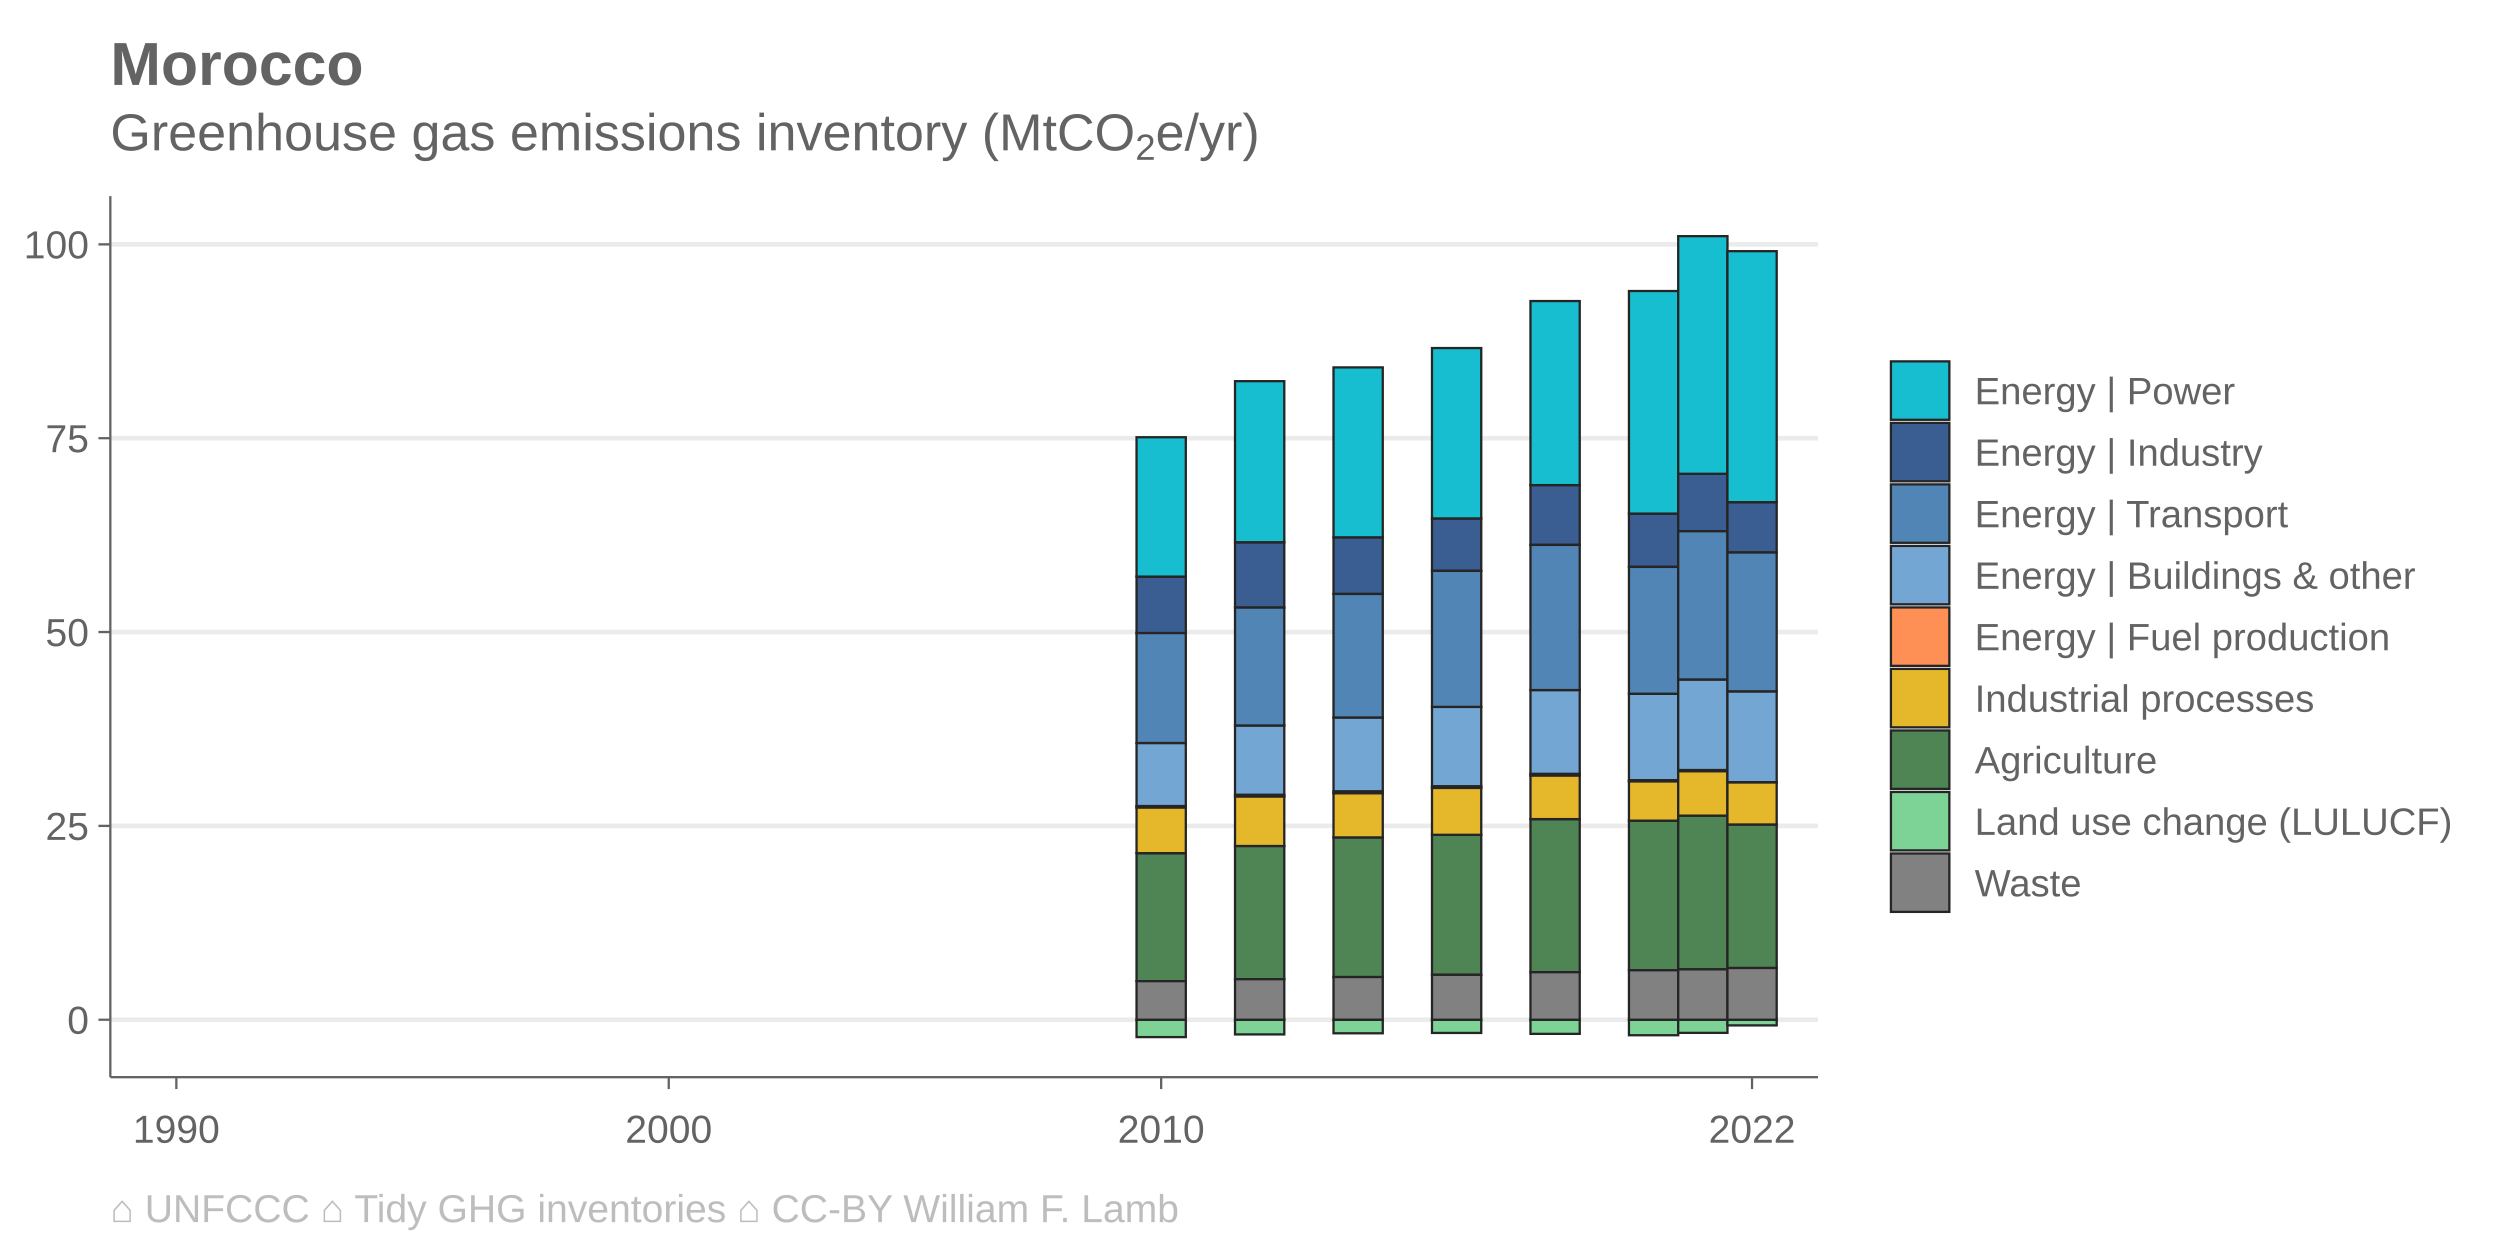
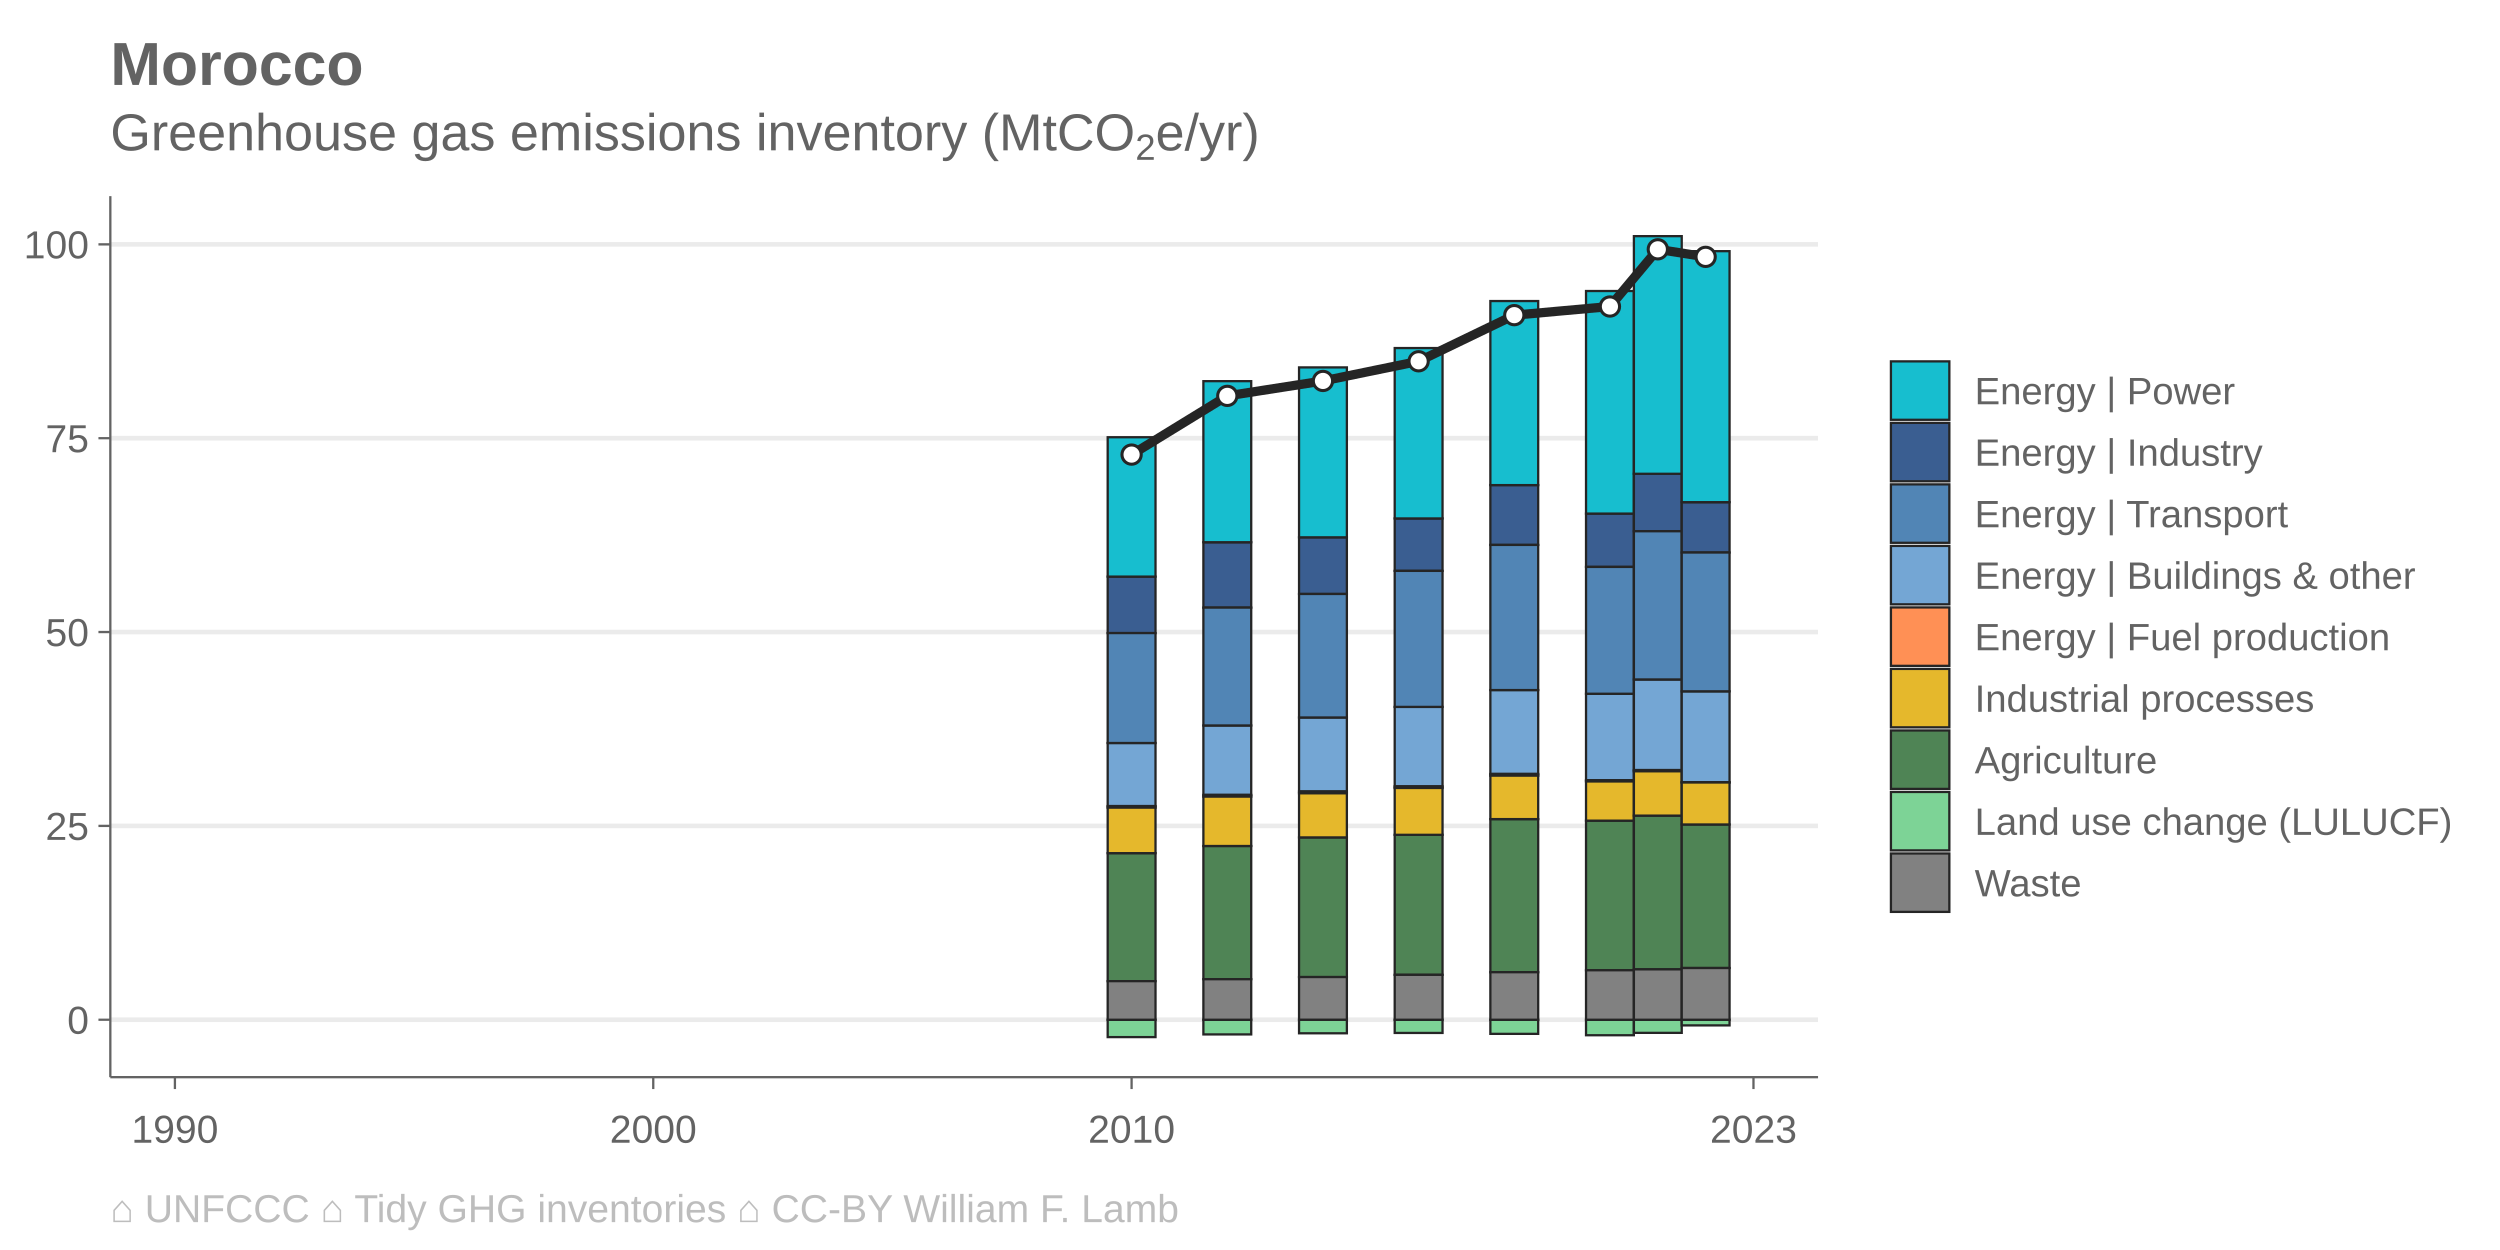
<svg xmlns="http://www.w3.org/2000/svg" class="svglite" width="576.00pt" height="288.00pt" viewBox="0 0 576.00 288.00">
  <defs>
    <style type="text/css">
    .svglite line, .svglite polyline, .svglite polygon, .svglite path, .svglite rect, .svglite circle {
      fill: none;
      stroke: #000000;
      stroke-linecap: round;
      stroke-linejoin: round;
      stroke-miterlimit: 10.00;
    }
    .svglite text {
      white-space: pre;
    }
  </style>
  </defs>
  <rect width="100%" height="100%" style="stroke: none; fill: #FFFFFF;" />
  <defs>
    <clipPath id="cpMC4wMHw1NzYuMDB8MC4wMHwyODguMDA=">
      <rect x="0.00" y="0.00" width="576.00" height="288.00" />
    </clipPath>
  </defs>
  <g clip-path="url(#cpMC4wMHw1NzYuMDB8MC4wMHwyODguMDA=)">
    <rect x="0" y="0.00" width="576.00" height="288.00" style="stroke-width: 1.07; stroke: #FFFFFF; fill: #FFFFFF;" />
  </g>
  <defs>
    <clipPath id="cpMjUuNDJ8NDE4Ljg4fDQ1LjE5fDI0OC4xOA==">
      <rect x="25.42" y="45.19" width="393.45" height="202.99" />
    </clipPath>
  </defs>
  <g clip-path="url(#cpMjUuNDJ8NDE4Ljg4fDQ1LjE5fDI0OC4xOA==)">
    <polyline points="25.42,234.95 418.88,234.95 " style="stroke-width: 1.07; stroke: #EBEBEB; stroke-linecap: butt;" />
    <polyline points="25.42,190.29 418.88,190.29 " style="stroke-width: 1.07; stroke: #EBEBEB; stroke-linecap: butt;" />
    <polyline points="25.42,145.62 418.88,145.62 " style="stroke-width: 1.07; stroke: #EBEBEB; stroke-linecap: butt;" />
    <polyline points="25.42,100.96 418.88,100.96 " style="stroke-width: 1.07; stroke: #EBEBEB; stroke-linecap: butt;" />
    <polyline points="25.42,56.30 418.88,56.30 " style="stroke-width: 1.07; stroke: #EBEBEB; stroke-linecap: butt;" />
-     <rect x="261.86" y="196.56" width="11.35" height="29.50" style="stroke-width: 0.53; stroke: #252525; stroke-linecap: butt; stroke-linejoin: miter; fill: #4F8455;" />
-     <rect x="261.86" y="171.19" width="11.35" height="14.53" style="stroke-width: 0.53; stroke: #252525; stroke-linecap: butt; stroke-linejoin: miter; fill: #74A6D4;" />
-     <rect x="261.86" y="185.72" width="11.35" height="0.36" style="stroke-width: 0.53; stroke: #252525; stroke-linecap: butt; stroke-linejoin: miter; fill: #FF9055;" />
-     <rect x="261.86" y="132.86" width="11.35" height="13.00" style="stroke-width: 0.53; stroke: #252525; stroke-linecap: butt; stroke-linejoin: miter; fill: #3A5E91;" />
-     <rect x="261.86" y="100.74" width="11.35" height="32.11" style="stroke-width: 0.53; stroke: #252525; stroke-linecap: butt; stroke-linejoin: miter; fill: #17BECF;" />
-     <rect x="261.86" y="145.86" width="11.35" height="25.33" style="stroke-width: 0.53; stroke: #252525; stroke-linecap: butt; stroke-linejoin: miter; fill: #5185B5;" />
-     <rect x="261.86" y="186.08" width="11.35" height="10.49" style="stroke-width: 0.53; stroke: #252525; stroke-linecap: butt; stroke-linejoin: miter; fill: #E5B82C;" />
-     <rect x="261.86" y="234.95" width="11.35" height="4.00" style="stroke-width: 0.53; stroke: #252525; stroke-linecap: butt; stroke-linejoin: miter; fill: #7DD396;" />
-     <rect x="261.86" y="226.06" width="11.35" height="8.89" style="stroke-width: 0.53; stroke: #252525; stroke-linecap: butt; stroke-linejoin: miter; fill: #818181;" />
-     <rect x="284.55" y="194.92" width="11.35" height="30.69" style="stroke-width: 0.53; stroke: #252525; stroke-linecap: butt; stroke-linejoin: miter; fill: #4F8455;" />
-     <rect x="284.55" y="167.15" width="11.35" height="16.00" style="stroke-width: 0.53; stroke: #252525; stroke-linecap: butt; stroke-linejoin: miter; fill: #74A6D4;" />
-     <rect x="284.55" y="183.15" width="11.35" height="0.39" style="stroke-width: 0.53; stroke: #252525; stroke-linecap: butt; stroke-linejoin: miter; fill: #FF9055;" />
-     <rect x="284.55" y="124.94" width="11.35" height="15.06" style="stroke-width: 0.53; stroke: #252525; stroke-linecap: butt; stroke-linejoin: miter; fill: #3A5E91;" />
-     <rect x="284.55" y="87.82" width="11.35" height="37.11" style="stroke-width: 0.53; stroke: #252525; stroke-linecap: butt; stroke-linejoin: miter; fill: #17BECF;" />
-     <rect x="284.55" y="139.99" width="11.35" height="27.16" style="stroke-width: 0.53; stroke: #252525; stroke-linecap: butt; stroke-linejoin: miter; fill: #5185B5;" />
-     <rect x="284.55" y="183.54" width="11.35" height="11.38" style="stroke-width: 0.53; stroke: #252525; stroke-linecap: butt; stroke-linejoin: miter; fill: #E5B82C;" />
-     <rect x="284.55" y="234.95" width="11.35" height="3.38" style="stroke-width: 0.53; stroke: #252525; stroke-linecap: butt; stroke-linejoin: miter; fill: #7DD396;" />
-     <rect x="284.55" y="225.61" width="11.35" height="9.34" style="stroke-width: 0.53; stroke: #252525; stroke-linecap: butt; stroke-linejoin: miter; fill: #818181;" />
-     <rect x="307.24" y="192.94" width="11.35" height="32.18" style="stroke-width: 0.53; stroke: #252525; stroke-linecap: butt; stroke-linejoin: miter; fill: #4F8455;" />
-     <rect x="307.24" y="165.31" width="11.35" height="17.05" style="stroke-width: 0.53; stroke: #252525; stroke-linecap: butt; stroke-linejoin: miter; fill: #74A6D4;" />
-     <rect x="307.24" y="182.36" width="11.35" height="0.42" style="stroke-width: 0.53; stroke: #252525; stroke-linecap: butt; stroke-linejoin: miter; fill: #FF9055;" />
-     <rect x="307.24" y="123.80" width="11.35" height="13.05" style="stroke-width: 0.53; stroke: #252525; stroke-linecap: butt; stroke-linejoin: miter; fill: #3A5E91;" />
-     <rect x="307.24" y="84.65" width="11.35" height="39.15" style="stroke-width: 0.53; stroke: #252525; stroke-linecap: butt; stroke-linejoin: miter; fill: #17BECF;" />
-     <rect x="307.24" y="136.85" width="11.35" height="28.46" style="stroke-width: 0.53; stroke: #252525; stroke-linecap: butt; stroke-linejoin: miter; fill: #5185B5;" />
-     <rect x="307.24" y="182.78" width="11.35" height="10.16" style="stroke-width: 0.53; stroke: #252525; stroke-linecap: butt; stroke-linejoin: miter; fill: #E5B82C;" />
-     <rect x="307.24" y="234.95" width="11.35" height="3.12" style="stroke-width: 0.53; stroke: #252525; stroke-linecap: butt; stroke-linejoin: miter; fill: #7DD396;" />
-     <rect x="307.24" y="225.11" width="11.35" height="9.83" style="stroke-width: 0.53; stroke: #252525; stroke-linecap: butt; stroke-linejoin: miter; fill: #818181;" />
-     <rect x="329.93" y="192.34" width="11.35" height="32.26" style="stroke-width: 0.53; stroke: #252525; stroke-linecap: butt; stroke-linejoin: miter; fill: #4F8455;" />
-     <rect x="329.93" y="162.87" width="11.35" height="18.31" style="stroke-width: 0.53; stroke: #252525; stroke-linecap: butt; stroke-linejoin: miter; fill: #74A6D4;" />
-     <rect x="329.93" y="181.18" width="11.35" height="0.38" style="stroke-width: 0.53; stroke: #252525; stroke-linecap: butt; stroke-linejoin: miter; fill: #FF9055;" />
-     <rect x="329.93" y="119.45" width="11.35" height="12.08" style="stroke-width: 0.53; stroke: #252525; stroke-linecap: butt; stroke-linejoin: miter; fill: #3A5E91;" />
-     <rect x="329.93" y="80.19" width="11.35" height="39.26" style="stroke-width: 0.53; stroke: #252525; stroke-linecap: butt; stroke-linejoin: miter; fill: #17BECF;" />
-     <rect x="329.93" y="131.53" width="11.35" height="31.34" style="stroke-width: 0.53; stroke: #252525; stroke-linecap: butt; stroke-linejoin: miter; fill: #5185B5;" />
-     <rect x="329.93" y="181.55" width="11.35" height="10.79" style="stroke-width: 0.53; stroke: #252525; stroke-linecap: butt; stroke-linejoin: miter; fill: #E5B82C;" />
-     <rect x="329.93" y="234.95" width="11.35" height="3.04" style="stroke-width: 0.53; stroke: #252525; stroke-linecap: butt; stroke-linejoin: miter; fill: #7DD396;" />
-     <rect x="329.93" y="224.60" width="11.35" height="10.35" style="stroke-width: 0.53; stroke: #252525; stroke-linecap: butt; stroke-linejoin: miter; fill: #818181;" />
-     <rect x="352.62" y="188.73" width="11.35" height="35.28" style="stroke-width: 0.53; stroke: #252525; stroke-linecap: butt; stroke-linejoin: miter; fill: #4F8455;" />
-     <rect x="352.62" y="158.99" width="11.35" height="19.33" style="stroke-width: 0.53; stroke: #252525; stroke-linecap: butt; stroke-linejoin: miter; fill: #74A6D4;" />
-     <rect x="352.62" y="178.32" width="11.35" height="0.40" style="stroke-width: 0.53; stroke: #252525; stroke-linecap: butt; stroke-linejoin: miter; fill: #FF9055;" />
-     <rect x="352.62" y="111.76" width="11.35" height="13.79" style="stroke-width: 0.53; stroke: #252525; stroke-linecap: butt; stroke-linejoin: miter; fill: #3A5E91;" />
-     <rect x="352.62" y="69.36" width="11.35" height="42.41" style="stroke-width: 0.53; stroke: #252525; stroke-linecap: butt; stroke-linejoin: miter; fill: #17BECF;" />
-     <rect x="352.62" y="125.55" width="11.35" height="33.44" style="stroke-width: 0.53; stroke: #252525; stroke-linecap: butt; stroke-linejoin: miter; fill: #5185B5;" />
-     <rect x="352.62" y="178.71" width="11.35" height="10.01" style="stroke-width: 0.53; stroke: #252525; stroke-linecap: butt; stroke-linejoin: miter; fill: #E5B82C;" />
-     <rect x="352.62" y="234.95" width="11.35" height="3.25" style="stroke-width: 0.53; stroke: #252525; stroke-linecap: butt; stroke-linejoin: miter; fill: #7DD396;" />
-     <rect x="352.62" y="224.00" width="11.35" height="10.95" style="stroke-width: 0.53; stroke: #252525; stroke-linecap: butt; stroke-linejoin: miter; fill: #818181;" />
-     <rect x="375.31" y="189.08" width="11.35" height="34.47" style="stroke-width: 0.53; stroke: #252525; stroke-linecap: butt; stroke-linejoin: miter; fill: #4F8455;" />
-     <rect x="375.31" y="159.84" width="11.35" height="19.93" style="stroke-width: 0.53; stroke: #252525; stroke-linecap: butt; stroke-linejoin: miter; fill: #74A6D4;" />
-     <rect x="375.31" y="179.77" width="11.35" height="0.28" style="stroke-width: 0.53; stroke: #252525; stroke-linecap: butt; stroke-linejoin: miter; fill: #FF9055;" />
-     <rect x="375.31" y="118.33" width="11.35" height="12.28" style="stroke-width: 0.53; stroke: #252525; stroke-linecap: butt; stroke-linejoin: miter; fill: #3A5E91;" />
-     <rect x="375.31" y="67.05" width="11.35" height="51.28" style="stroke-width: 0.53; stroke: #252525; stroke-linecap: butt; stroke-linejoin: miter; fill: #17BECF;" />
-     <rect x="375.31" y="130.62" width="11.35" height="29.22" style="stroke-width: 0.53; stroke: #252525; stroke-linecap: butt; stroke-linejoin: miter; fill: #5185B5;" />
-     <rect x="375.31" y="180.05" width="11.35" height="9.03" style="stroke-width: 0.53; stroke: #252525; stroke-linecap: butt; stroke-linejoin: miter; fill: #E5B82C;" />
-     <rect x="375.31" y="234.95" width="11.35" height="3.57" style="stroke-width: 0.53; stroke: #252525; stroke-linecap: butt; stroke-linejoin: miter; fill: #7DD396;" />
-     <rect x="375.31" y="223.55" width="11.35" height="11.40" style="stroke-width: 0.53; stroke: #252525; stroke-linecap: butt; stroke-linejoin: miter; fill: #818181;" />
-     <rect x="386.66" y="187.92" width="11.35" height="35.42" style="stroke-width: 0.53; stroke: #252525; stroke-linecap: butt; stroke-linejoin: miter; fill: #4F8455;" />
-     <rect x="386.66" y="156.56" width="11.35" height="20.87" style="stroke-width: 0.53; stroke: #252525; stroke-linecap: butt; stroke-linejoin: miter; fill: #74A6D4;" />
-     <rect x="386.66" y="177.42" width="11.35" height="0.29" style="stroke-width: 0.53; stroke: #252525; stroke-linecap: butt; stroke-linejoin: miter; fill: #FF9055;" />
-     <rect x="386.66" y="109.16" width="11.35" height="13.24" style="stroke-width: 0.53; stroke: #252525; stroke-linecap: butt; stroke-linejoin: miter; fill: #3A5E91;" />
-     <rect x="386.66" y="54.41" width="11.35" height="54.75" style="stroke-width: 0.53; stroke: #252525; stroke-linecap: butt; stroke-linejoin: miter; fill: #17BECF;" />
-     <rect x="386.66" y="122.40" width="11.35" height="34.15" style="stroke-width: 0.53; stroke: #252525; stroke-linecap: butt; stroke-linejoin: miter; fill: #5185B5;" />
-     <rect x="386.66" y="177.71" width="11.35" height="10.21" style="stroke-width: 0.53; stroke: #252525; stroke-linecap: butt; stroke-linejoin: miter; fill: #E5B82C;" />
-     <rect x="386.66" y="234.95" width="11.35" height="3.02" style="stroke-width: 0.53; stroke: #252525; stroke-linecap: butt; stroke-linejoin: miter; fill: #7DD396;" />
-     <rect x="386.66" y="223.34" width="11.35" height="11.61" style="stroke-width: 0.53; stroke: #252525; stroke-linecap: butt; stroke-linejoin: miter; fill: #818181;" />
-     <rect x="398.00" y="189.96" width="11.35" height="33.07" style="stroke-width: 0.53; stroke: #252525; stroke-linecap: butt; stroke-linejoin: miter; fill: #4F8455;" />
-     <rect x="398.00" y="159.28" width="11.35" height="20.95" style="stroke-width: 0.53; stroke: #252525; stroke-linecap: butt; stroke-linejoin: miter; fill: #74A6D4;" />
-     <rect x="398.00" y="180.22" width="11.35" height="0.068" style="stroke-width: 0.53; stroke: #252525; stroke-linecap: butt; stroke-linejoin: miter; fill: #FF9055;" />
-     <rect x="398.00" y="115.71" width="11.35" height="11.59" style="stroke-width: 0.53; stroke: #252525; stroke-linecap: butt; stroke-linejoin: miter; fill: #3A5E91;" />
-     <rect x="398.00" y="57.87" width="11.35" height="57.83" style="stroke-width: 0.53; stroke: #252525; stroke-linecap: butt; stroke-linejoin: miter; fill: #17BECF;" />
-     <rect x="398.00" y="127.30" width="11.35" height="31.98" style="stroke-width: 0.53; stroke: #252525; stroke-linecap: butt; stroke-linejoin: miter; fill: #5185B5;" />
-     <rect x="398.00" y="180.29" width="11.35" height="9.67" style="stroke-width: 0.53; stroke: #252525; stroke-linecap: butt; stroke-linejoin: miter; fill: #E5B82C;" />
-     <rect x="398.00" y="234.95" width="11.35" height="1.30" style="stroke-width: 0.53; stroke: #252525; stroke-linecap: butt; stroke-linejoin: miter; fill: #7DD396;" />
-     <rect x="398.00" y="223.03" width="11.35" height="11.92" style="stroke-width: 0.53; stroke: #252525; stroke-linecap: butt; stroke-linejoin: miter; fill: #818181;" />
+     <rect x="255.21" y="196.56" width="11.02" height="29.50" style="stroke-width: 0.53; stroke: #252525; stroke-linecap: butt; stroke-linejoin: miter; fill: #4F8455;" />
+     <rect x="255.21" y="171.19" width="11.02" height="14.53" style="stroke-width: 0.53; stroke: #252525; stroke-linecap: butt; stroke-linejoin: miter; fill: #74A6D4;" />
+     <rect x="255.21" y="185.72" width="11.02" height="0.36" style="stroke-width: 0.53; stroke: #252525; stroke-linecap: butt; stroke-linejoin: miter; fill: #FF9055;" />
+     <rect x="255.21" y="132.86" width="11.02" height="13.00" style="stroke-width: 0.53; stroke: #252525; stroke-linecap: butt; stroke-linejoin: miter; fill: #3A5E91;" />
+     <rect x="255.21" y="100.74" width="11.02" height="32.11" style="stroke-width: 0.53; stroke: #252525; stroke-linecap: butt; stroke-linejoin: miter; fill: #17BECF;" />
+     <rect x="255.21" y="145.86" width="11.02" height="25.33" style="stroke-width: 0.53; stroke: #252525; stroke-linecap: butt; stroke-linejoin: miter; fill: #5185B5;" />
+     <rect x="255.21" y="186.08" width="11.02" height="10.49" style="stroke-width: 0.53; stroke: #252525; stroke-linecap: butt; stroke-linejoin: miter; fill: #E5B82C;" />
+     <rect x="255.21" y="234.95" width="11.02" height="4.00" style="stroke-width: 0.53; stroke: #252525; stroke-linecap: butt; stroke-linejoin: miter; fill: #7DD396;" />
+     <rect x="255.21" y="226.06" width="11.02" height="8.89" style="stroke-width: 0.53; stroke: #252525; stroke-linecap: butt; stroke-linejoin: miter; fill: #818181;" />
+     <rect x="277.26" y="194.92" width="11.02" height="30.69" style="stroke-width: 0.53; stroke: #252525; stroke-linecap: butt; stroke-linejoin: miter; fill: #4F8455;" />
+     <rect x="277.26" y="167.15" width="11.02" height="16.00" style="stroke-width: 0.53; stroke: #252525; stroke-linecap: butt; stroke-linejoin: miter; fill: #74A6D4;" />
+     <rect x="277.26" y="183.15" width="11.02" height="0.39" style="stroke-width: 0.53; stroke: #252525; stroke-linecap: butt; stroke-linejoin: miter; fill: #FF9055;" />
+     <rect x="277.26" y="124.94" width="11.02" height="15.06" style="stroke-width: 0.53; stroke: #252525; stroke-linecap: butt; stroke-linejoin: miter; fill: #3A5E91;" />
+     <rect x="277.26" y="87.82" width="11.02" height="37.11" style="stroke-width: 0.53; stroke: #252525; stroke-linecap: butt; stroke-linejoin: miter; fill: #17BECF;" />
+     <rect x="277.26" y="139.99" width="11.02" height="27.16" style="stroke-width: 0.53; stroke: #252525; stroke-linecap: butt; stroke-linejoin: miter; fill: #5185B5;" />
+     <rect x="277.26" y="183.54" width="11.02" height="11.38" style="stroke-width: 0.53; stroke: #252525; stroke-linecap: butt; stroke-linejoin: miter; fill: #E5B82C;" />
+     <rect x="277.26" y="234.95" width="11.02" height="3.38" style="stroke-width: 0.53; stroke: #252525; stroke-linecap: butt; stroke-linejoin: miter; fill: #7DD396;" />
+     <rect x="277.26" y="225.61" width="11.02" height="9.34" style="stroke-width: 0.53; stroke: #252525; stroke-linecap: butt; stroke-linejoin: miter; fill: #818181;" />
+     <rect x="299.30" y="192.94" width="11.02" height="32.18" style="stroke-width: 0.53; stroke: #252525; stroke-linecap: butt; stroke-linejoin: miter; fill: #4F8455;" />
+     <rect x="299.30" y="165.31" width="11.02" height="17.05" style="stroke-width: 0.53; stroke: #252525; stroke-linecap: butt; stroke-linejoin: miter; fill: #74A6D4;" />
+     <rect x="299.30" y="182.36" width="11.02" height="0.42" style="stroke-width: 0.53; stroke: #252525; stroke-linecap: butt; stroke-linejoin: miter; fill: #FF9055;" />
+     <rect x="299.30" y="123.80" width="11.02" height="13.05" style="stroke-width: 0.53; stroke: #252525; stroke-linecap: butt; stroke-linejoin: miter; fill: #3A5E91;" />
+     <rect x="299.30" y="84.65" width="11.02" height="39.15" style="stroke-width: 0.53; stroke: #252525; stroke-linecap: butt; stroke-linejoin: miter; fill: #17BECF;" />
+     <rect x="299.30" y="136.85" width="11.02" height="28.46" style="stroke-width: 0.53; stroke: #252525; stroke-linecap: butt; stroke-linejoin: miter; fill: #5185B5;" />
+     <rect x="299.30" y="182.78" width="11.02" height="10.16" style="stroke-width: 0.53; stroke: #252525; stroke-linecap: butt; stroke-linejoin: miter; fill: #E5B82C;" />
+     <rect x="299.30" y="234.95" width="11.02" height="3.12" style="stroke-width: 0.53; stroke: #252525; stroke-linecap: butt; stroke-linejoin: miter; fill: #7DD396;" />
+     <rect x="299.30" y="225.11" width="11.02" height="9.83" style="stroke-width: 0.53; stroke: #252525; stroke-linecap: butt; stroke-linejoin: miter; fill: #818181;" />
+     <rect x="321.34" y="192.34" width="11.02" height="32.26" style="stroke-width: 0.53; stroke: #252525; stroke-linecap: butt; stroke-linejoin: miter; fill: #4F8455;" />
+     <rect x="321.34" y="162.87" width="11.02" height="18.31" style="stroke-width: 0.53; stroke: #252525; stroke-linecap: butt; stroke-linejoin: miter; fill: #74A6D4;" />
+     <rect x="321.34" y="181.18" width="11.02" height="0.38" style="stroke-width: 0.53; stroke: #252525; stroke-linecap: butt; stroke-linejoin: miter; fill: #FF9055;" />
+     <rect x="321.34" y="119.45" width="11.02" height="12.08" style="stroke-width: 0.53; stroke: #252525; stroke-linecap: butt; stroke-linejoin: miter; fill: #3A5E91;" />
+     <rect x="321.34" y="80.19" width="11.02" height="39.26" style="stroke-width: 0.53; stroke: #252525; stroke-linecap: butt; stroke-linejoin: miter; fill: #17BECF;" />
+     <rect x="321.34" y="131.53" width="11.02" height="31.34" style="stroke-width: 0.53; stroke: #252525; stroke-linecap: butt; stroke-linejoin: miter; fill: #5185B5;" />
+     <rect x="321.34" y="181.55" width="11.02" height="10.79" style="stroke-width: 0.53; stroke: #252525; stroke-linecap: butt; stroke-linejoin: miter; fill: #E5B82C;" />
+     <rect x="321.34" y="234.95" width="11.02" height="3.04" style="stroke-width: 0.53; stroke: #252525; stroke-linecap: butt; stroke-linejoin: miter; fill: #7DD396;" />
+     <rect x="321.34" y="224.60" width="11.02" height="10.35" style="stroke-width: 0.53; stroke: #252525; stroke-linecap: butt; stroke-linejoin: miter; fill: #818181;" />
+     <rect x="343.38" y="188.73" width="11.02" height="35.28" style="stroke-width: 0.53; stroke: #252525; stroke-linecap: butt; stroke-linejoin: miter; fill: #4F8455;" />
+     <rect x="343.38" y="158.99" width="11.02" height="19.33" style="stroke-width: 0.53; stroke: #252525; stroke-linecap: butt; stroke-linejoin: miter; fill: #74A6D4;" />
+     <rect x="343.38" y="178.32" width="11.02" height="0.40" style="stroke-width: 0.53; stroke: #252525; stroke-linecap: butt; stroke-linejoin: miter; fill: #FF9055;" />
+     <rect x="343.38" y="111.76" width="11.02" height="13.79" style="stroke-width: 0.53; stroke: #252525; stroke-linecap: butt; stroke-linejoin: miter; fill: #3A5E91;" />
+     <rect x="343.38" y="69.36" width="11.02" height="42.41" style="stroke-width: 0.53; stroke: #252525; stroke-linecap: butt; stroke-linejoin: miter; fill: #17BECF;" />
+     <rect x="343.38" y="125.55" width="11.02" height="33.44" style="stroke-width: 0.53; stroke: #252525; stroke-linecap: butt; stroke-linejoin: miter; fill: #5185B5;" />
+     <rect x="343.38" y="178.71" width="11.02" height="10.01" style="stroke-width: 0.53; stroke: #252525; stroke-linecap: butt; stroke-linejoin: miter; fill: #E5B82C;" />
+     <rect x="343.38" y="234.95" width="11.02" height="3.25" style="stroke-width: 0.53; stroke: #252525; stroke-linecap: butt; stroke-linejoin: miter; fill: #7DD396;" />
+     <rect x="343.38" y="224.00" width="11.02" height="10.95" style="stroke-width: 0.53; stroke: #252525; stroke-linecap: butt; stroke-linejoin: miter; fill: #818181;" />
+     <rect x="365.42" y="189.08" width="11.02" height="34.47" style="stroke-width: 0.53; stroke: #252525; stroke-linecap: butt; stroke-linejoin: miter; fill: #4F8455;" />
+     <rect x="365.42" y="159.84" width="11.02" height="19.93" style="stroke-width: 0.53; stroke: #252525; stroke-linecap: butt; stroke-linejoin: miter; fill: #74A6D4;" />
+     <rect x="365.42" y="179.77" width="11.02" height="0.28" style="stroke-width: 0.53; stroke: #252525; stroke-linecap: butt; stroke-linejoin: miter; fill: #FF9055;" />
+     <rect x="365.42" y="118.33" width="11.02" height="12.28" style="stroke-width: 0.53; stroke: #252525; stroke-linecap: butt; stroke-linejoin: miter; fill: #3A5E91;" />
+     <rect x="365.42" y="67.05" width="11.02" height="51.28" style="stroke-width: 0.53; stroke: #252525; stroke-linecap: butt; stroke-linejoin: miter; fill: #17BECF;" />
+     <rect x="365.42" y="130.62" width="11.02" height="29.22" style="stroke-width: 0.53; stroke: #252525; stroke-linecap: butt; stroke-linejoin: miter; fill: #5185B5;" />
+     <rect x="365.42" y="180.05" width="11.02" height="9.03" style="stroke-width: 0.53; stroke: #252525; stroke-linecap: butt; stroke-linejoin: miter; fill: #E5B82C;" />
+     <rect x="365.42" y="234.95" width="11.02" height="3.57" style="stroke-width: 0.53; stroke: #252525; stroke-linecap: butt; stroke-linejoin: miter; fill: #7DD396;" />
+     <rect x="365.42" y="223.55" width="11.02" height="11.40" style="stroke-width: 0.53; stroke: #252525; stroke-linecap: butt; stroke-linejoin: miter; fill: #818181;" />
+     <rect x="376.45" y="187.92" width="11.02" height="35.42" style="stroke-width: 0.53; stroke: #252525; stroke-linecap: butt; stroke-linejoin: miter; fill: #4F8455;" />
+     <rect x="376.45" y="156.56" width="11.02" height="20.87" style="stroke-width: 0.53; stroke: #252525; stroke-linecap: butt; stroke-linejoin: miter; fill: #74A6D4;" />
+     <rect x="376.45" y="177.42" width="11.02" height="0.29" style="stroke-width: 0.53; stroke: #252525; stroke-linecap: butt; stroke-linejoin: miter; fill: #FF9055;" />
+     <rect x="376.45" y="109.16" width="11.02" height="13.24" style="stroke-width: 0.53; stroke: #252525; stroke-linecap: butt; stroke-linejoin: miter; fill: #3A5E91;" />
+     <rect x="376.45" y="54.41" width="11.02" height="54.75" style="stroke-width: 0.53; stroke: #252525; stroke-linecap: butt; stroke-linejoin: miter; fill: #17BECF;" />
+     <rect x="376.45" y="122.40" width="11.02" height="34.15" style="stroke-width: 0.53; stroke: #252525; stroke-linecap: butt; stroke-linejoin: miter; fill: #5185B5;" />
+     <rect x="376.45" y="177.71" width="11.02" height="10.21" style="stroke-width: 0.53; stroke: #252525; stroke-linecap: butt; stroke-linejoin: miter; fill: #E5B82C;" />
+     <rect x="376.45" y="234.95" width="11.02" height="3.02" style="stroke-width: 0.53; stroke: #252525; stroke-linecap: butt; stroke-linejoin: miter; fill: #7DD396;" />
+     <rect x="376.45" y="223.34" width="11.02" height="11.61" style="stroke-width: 0.53; stroke: #252525; stroke-linecap: butt; stroke-linejoin: miter; fill: #818181;" />
+     <rect x="387.47" y="189.96" width="11.02" height="33.07" style="stroke-width: 0.53; stroke: #252525; stroke-linecap: butt; stroke-linejoin: miter; fill: #4F8455;" />
+     <rect x="387.47" y="159.28" width="11.02" height="20.95" style="stroke-width: 0.53; stroke: #252525; stroke-linecap: butt; stroke-linejoin: miter; fill: #74A6D4;" />
+     <rect x="387.47" y="180.22" width="11.02" height="0.068" style="stroke-width: 0.53; stroke: #252525; stroke-linecap: butt; stroke-linejoin: miter; fill: #FF9055;" />
+     <rect x="387.47" y="115.71" width="11.02" height="11.59" style="stroke-width: 0.53; stroke: #252525; stroke-linecap: butt; stroke-linejoin: miter; fill: #3A5E91;" />
+     <rect x="387.47" y="57.87" width="11.02" height="57.83" style="stroke-width: 0.53; stroke: #252525; stroke-linecap: butt; stroke-linejoin: miter; fill: #17BECF;" />
+     <rect x="387.47" y="127.30" width="11.02" height="31.98" style="stroke-width: 0.53; stroke: #252525; stroke-linecap: butt; stroke-linejoin: miter; fill: #5185B5;" />
+     <rect x="387.47" y="180.29" width="11.02" height="9.67" style="stroke-width: 0.53; stroke: #252525; stroke-linecap: butt; stroke-linejoin: miter; fill: #E5B82C;" />
+     <rect x="387.47" y="234.95" width="11.02" height="1.30" style="stroke-width: 0.53; stroke: #252525; stroke-linecap: butt; stroke-linejoin: miter; fill: #7DD396;" />
+     <rect x="387.47" y="223.03" width="11.02" height="11.92" style="stroke-width: 0.53; stroke: #252525; stroke-linecap: butt; stroke-linejoin: miter; fill: #818181;" />
+     <polyline points="260.72,104.74 282.77,91.21 304.81,87.77 326.85,83.24 348.89,72.61 370.93,70.62 381.96,57.44 392.98,59.18 " style="stroke-width: 2.13; stroke: #252525; stroke-linecap: butt;" />
+     <circle cx="260.72" cy="104.74" r="2.22" style="stroke-width: 0.71; stroke: #252525; fill: #FFFFFF;" />
+     <circle cx="282.77" cy="91.21" r="2.22" style="stroke-width: 0.71; stroke: #252525; fill: #FFFFFF;" />
+     <circle cx="304.81" cy="87.77" r="2.22" style="stroke-width: 0.71; stroke: #252525; fill: #FFFFFF;" />
+     <circle cx="326.85" cy="83.24" r="2.22" style="stroke-width: 0.71; stroke: #252525; fill: #FFFFFF;" />
+     <circle cx="348.89" cy="72.61" r="2.22" style="stroke-width: 0.71; stroke: #252525; fill: #FFFFFF;" />
+     <circle cx="370.93" cy="70.62" r="2.22" style="stroke-width: 0.71; stroke: #252525; fill: #FFFFFF;" />
+     <circle cx="381.96" cy="57.44" r="2.22" style="stroke-width: 0.71; stroke: #252525; fill: #FFFFFF;" />
+     <circle cx="392.98" cy="59.18" r="2.22" style="stroke-width: 0.71; stroke: #252525; fill: #FFFFFF;" />
  </g>
  <g clip-path="url(#cpMC4wMHw1NzYuMDB8MC4wMHwyODguMDA=)">
    <polyline points="25.42,248.18 25.42,45.19 " style="stroke-width: 0.53; stroke: #636363; stroke-linecap: butt;" />
    <text x="20.49" y="238.17" text-anchor="end" style="font-size: 9.00px;fill: #636363; font-family: &quot;Arial&quot;;" textLength="5.00px" lengthAdjust="spacingAndGlyphs">0</text>
    <text x="20.49" y="193.51" text-anchor="end" style="font-size: 9.00px;fill: #636363; font-family: &quot;Arial&quot;;" textLength="10.01px" lengthAdjust="spacingAndGlyphs">25</text>
    <text x="20.49" y="148.85" text-anchor="end" style="font-size: 9.00px;fill: #636363; font-family: &quot;Arial&quot;;" textLength="10.01px" lengthAdjust="spacingAndGlyphs">50</text>
    <text x="20.49" y="104.18" text-anchor="end" style="font-size: 9.00px;fill: #636363; font-family: &quot;Arial&quot;;" textLength="10.01px" lengthAdjust="spacingAndGlyphs">75</text>
    <text x="20.49" y="59.52" text-anchor="end" style="font-size: 9.00px;fill: #636363; font-family: &quot;Arial&quot;;" textLength="15.01px" lengthAdjust="spacingAndGlyphs">100</text>
    <polyline points="22.68,234.95 25.42,234.95 " style="stroke-width: 0.53; stroke: #636363; stroke-linecap: butt;" />
    <polyline points="22.68,190.29 25.42,190.29 " style="stroke-width: 0.53; stroke: #636363; stroke-linecap: butt;" />
    <polyline points="22.68,145.62 25.42,145.62 " style="stroke-width: 0.53; stroke: #636363; stroke-linecap: butt;" />
    <polyline points="22.68,100.96 25.42,100.96 " style="stroke-width: 0.53; stroke: #636363; stroke-linecap: butt;" />
    <polyline points="22.68,56.30 25.42,56.30 " style="stroke-width: 0.53; stroke: #636363; stroke-linecap: butt;" />
    <polyline points="25.42,248.18 418.88,248.18 " style="stroke-width: 0.53; stroke: #636363; stroke-linecap: butt;" />
-     <polyline points="40.63,250.92 40.63,248.18 " style="stroke-width: 0.53; stroke: #636363; stroke-linecap: butt;" />
-     <polyline points="154.08,250.92 154.08,248.18 " style="stroke-width: 0.53; stroke: #636363; stroke-linecap: butt;" />
-     <polyline points="267.53,250.92 267.53,248.18 " style="stroke-width: 0.53; stroke: #636363; stroke-linecap: butt;" />
-     <polyline points="403.67,250.92 403.67,248.18 " style="stroke-width: 0.53; stroke: #636363; stroke-linecap: butt;" />
-     <text x="40.63" y="263.28" text-anchor="middle" style="font-size: 9.00px;fill: #636363; font-family: &quot;Arial&quot;;" textLength="20.02px" lengthAdjust="spacingAndGlyphs">1990</text>
-     <text x="154.08" y="263.28" text-anchor="middle" style="font-size: 9.00px;fill: #636363; font-family: &quot;Arial&quot;;" textLength="20.02px" lengthAdjust="spacingAndGlyphs">2000</text>
-     <text x="267.53" y="263.28" text-anchor="middle" style="font-size: 9.00px;fill: #636363; font-family: &quot;Arial&quot;;" textLength="20.02px" lengthAdjust="spacingAndGlyphs">2010</text>
-     <text x="403.67" y="263.28" text-anchor="middle" style="font-size: 9.00px;fill: #636363; font-family: &quot;Arial&quot;;" textLength="20.02px" lengthAdjust="spacingAndGlyphs">2022</text>
+     <polyline points="40.30,250.92 40.30,248.18 " style="stroke-width: 0.53; stroke: #636363; stroke-linecap: butt;" />
+     <polyline points="150.51,250.92 150.51,248.18 " style="stroke-width: 0.53; stroke: #636363; stroke-linecap: butt;" />
+     <polyline points="260.72,250.92 260.72,248.18 " style="stroke-width: 0.53; stroke: #636363; stroke-linecap: butt;" />
+     <polyline points="404.00,250.92 404.00,248.18 " style="stroke-width: 0.53; stroke: #636363; stroke-linecap: butt;" />
+     <text x="40.30" y="263.28" text-anchor="middle" style="font-size: 9.00px;fill: #636363; font-family: &quot;Arial&quot;;" textLength="20.02px" lengthAdjust="spacingAndGlyphs">1990</text>
+     <text x="150.51" y="263.28" text-anchor="middle" style="font-size: 9.00px;fill: #636363; font-family: &quot;Arial&quot;;" textLength="20.02px" lengthAdjust="spacingAndGlyphs">2000</text>
+     <text x="260.72" y="263.28" text-anchor="middle" style="font-size: 9.00px;fill: #636363; font-family: &quot;Arial&quot;;" textLength="20.02px" lengthAdjust="spacingAndGlyphs">2010</text>
+     <text x="404.00" y="263.28" text-anchor="middle" style="font-size: 9.00px;fill: #636363; font-family: &quot;Arial&quot;;" textLength="20.02px" lengthAdjust="spacingAndGlyphs">2023</text>
    <rect x="429.84" y="77.42" width="140.69" height="138.52" style="stroke-width: 1.07; stroke: none; fill: #FFFFFF;" />
    <rect x="435.67" y="83.26" width="13.46" height="13.46" style="stroke-width: 0.53; stroke: #252525; stroke-linecap: butt; stroke-linejoin: miter; fill: #17BECF;" />
    <rect x="435.67" y="97.43" width="13.46" height="13.46" style="stroke-width: 0.53; stroke: #252525; stroke-linecap: butt; stroke-linejoin: miter; fill: #3A5E91;" />
    <rect x="435.67" y="111.60" width="13.46" height="13.46" style="stroke-width: 0.53; stroke: #252525; stroke-linecap: butt; stroke-linejoin: miter; fill: #5185B5;" />
    <rect x="435.67" y="125.78" width="13.46" height="13.46" style="stroke-width: 0.53; stroke: #252525; stroke-linecap: butt; stroke-linejoin: miter; fill: #74A6D4;" />
    <rect x="435.67" y="139.95" width="13.46" height="13.46" style="stroke-width: 0.53; stroke: #252525; stroke-linecap: butt; stroke-linejoin: miter; fill: #FF9055;" />
    <rect x="435.67" y="154.12" width="13.46" height="13.46" style="stroke-width: 0.53; stroke: #252525; stroke-linecap: butt; stroke-linejoin: miter; fill: #E5B82C;" />
    <rect x="435.67" y="168.30" width="13.46" height="13.46" style="stroke-width: 0.53; stroke: #252525; stroke-linecap: butt; stroke-linejoin: miter; fill: #4F8455;" />
    <rect x="435.67" y="182.47" width="13.46" height="13.46" style="stroke-width: 0.53; stroke: #252525; stroke-linecap: butt; stroke-linejoin: miter; fill: #7DD396;" />
    <rect x="435.67" y="196.64" width="13.46" height="13.46" style="stroke-width: 0.53; stroke: #252525; stroke-linecap: butt; stroke-linejoin: miter; fill: #818181;" />
    <text x="454.97" y="93.14" style="font-size: 8.80px;fill: #636363; font-family: &quot;Arial&quot;;" textLength="60.00px" lengthAdjust="spacingAndGlyphs">Energy | Power</text>
    <text x="454.97" y="107.31" style="font-size: 8.80px;fill: #636363; font-family: &quot;Arial&quot;;" textLength="66.38px" lengthAdjust="spacingAndGlyphs">Energy | Industry</text>
    <text x="454.97" y="121.48" style="font-size: 8.80px;fill: #636363; font-family: &quot;Arial&quot;;" textLength="72.24px" lengthAdjust="spacingAndGlyphs">Energy | Transport</text>
    <text x="454.97" y="135.66" style="font-size: 8.80px;fill: #636363; font-family: &quot;Arial&quot;;" textLength="101.60px" lengthAdjust="spacingAndGlyphs">Energy | Buildings &amp; other</text>
    <text x="454.97" y="149.83" style="font-size: 8.80px;fill: #636363; font-family: &quot;Arial&quot;;" textLength="95.73px" lengthAdjust="spacingAndGlyphs">Energy | Fuel production</text>
    <text x="454.97" y="164.00" style="font-size: 8.80px;fill: #636363; font-family: &quot;Arial&quot;;" textLength="78.27px" lengthAdjust="spacingAndGlyphs">Industrial processes</text>
    <text x="454.97" y="178.18" style="font-size: 8.80px;fill: #636363; font-family: &quot;Arial&quot;;" textLength="42.06px" lengthAdjust="spacingAndGlyphs">Agriculture</text>
    <text x="454.97" y="192.35" style="font-size: 8.80px;fill: #636363; font-family: &quot;Arial&quot;;" textLength="110.07px" lengthAdjust="spacingAndGlyphs">Land use change (LULUCF)</text>
    <text x="454.97" y="206.52" style="font-size: 8.80px;fill: #636363; font-family: &quot;Arial&quot;;" textLength="24.62px" lengthAdjust="spacingAndGlyphs">Waste</text>
    <text x="25.42" y="34.64" style="font-size: 12.00px;fill: #636363; font-family: &quot;Arial&quot;;" textLength="236.15px" lengthAdjust="spacingAndGlyphs">Greenhouse gas emissions inventory (MtCO</text>
    <text x="261.58" y="36.82" style="font-size: 8.40px;fill: #636363; font-family: &quot;Arial&quot;;" textLength="4.67px" lengthAdjust="spacingAndGlyphs">2</text>
    <text x="266.24" y="34.64" style="font-size: 12.00px;fill: #636363; font-family: &quot;Arial&quot;;" textLength="24.00px" lengthAdjust="spacingAndGlyphs">e/yr)</text>
    <text x="25.42" y="19.57" style="font-size: 14.00px; font-weight: bold;fill: #636363; font-family: &quot;Arial&quot;;" textLength="58.31px" lengthAdjust="spacingAndGlyphs">Morocco</text>
    <text x="25.42" y="281.58" style="font-size: 9.00px;fill: #BDBDBD; font-family: &quot;Arial&quot;;" textLength="256.17px" lengthAdjust="spacingAndGlyphs">⌂ UNFCCC   ⌂ Tidy GHG inventories   ⌂ CC-BY William F. Lamb</text>
  </g>
</svg>
